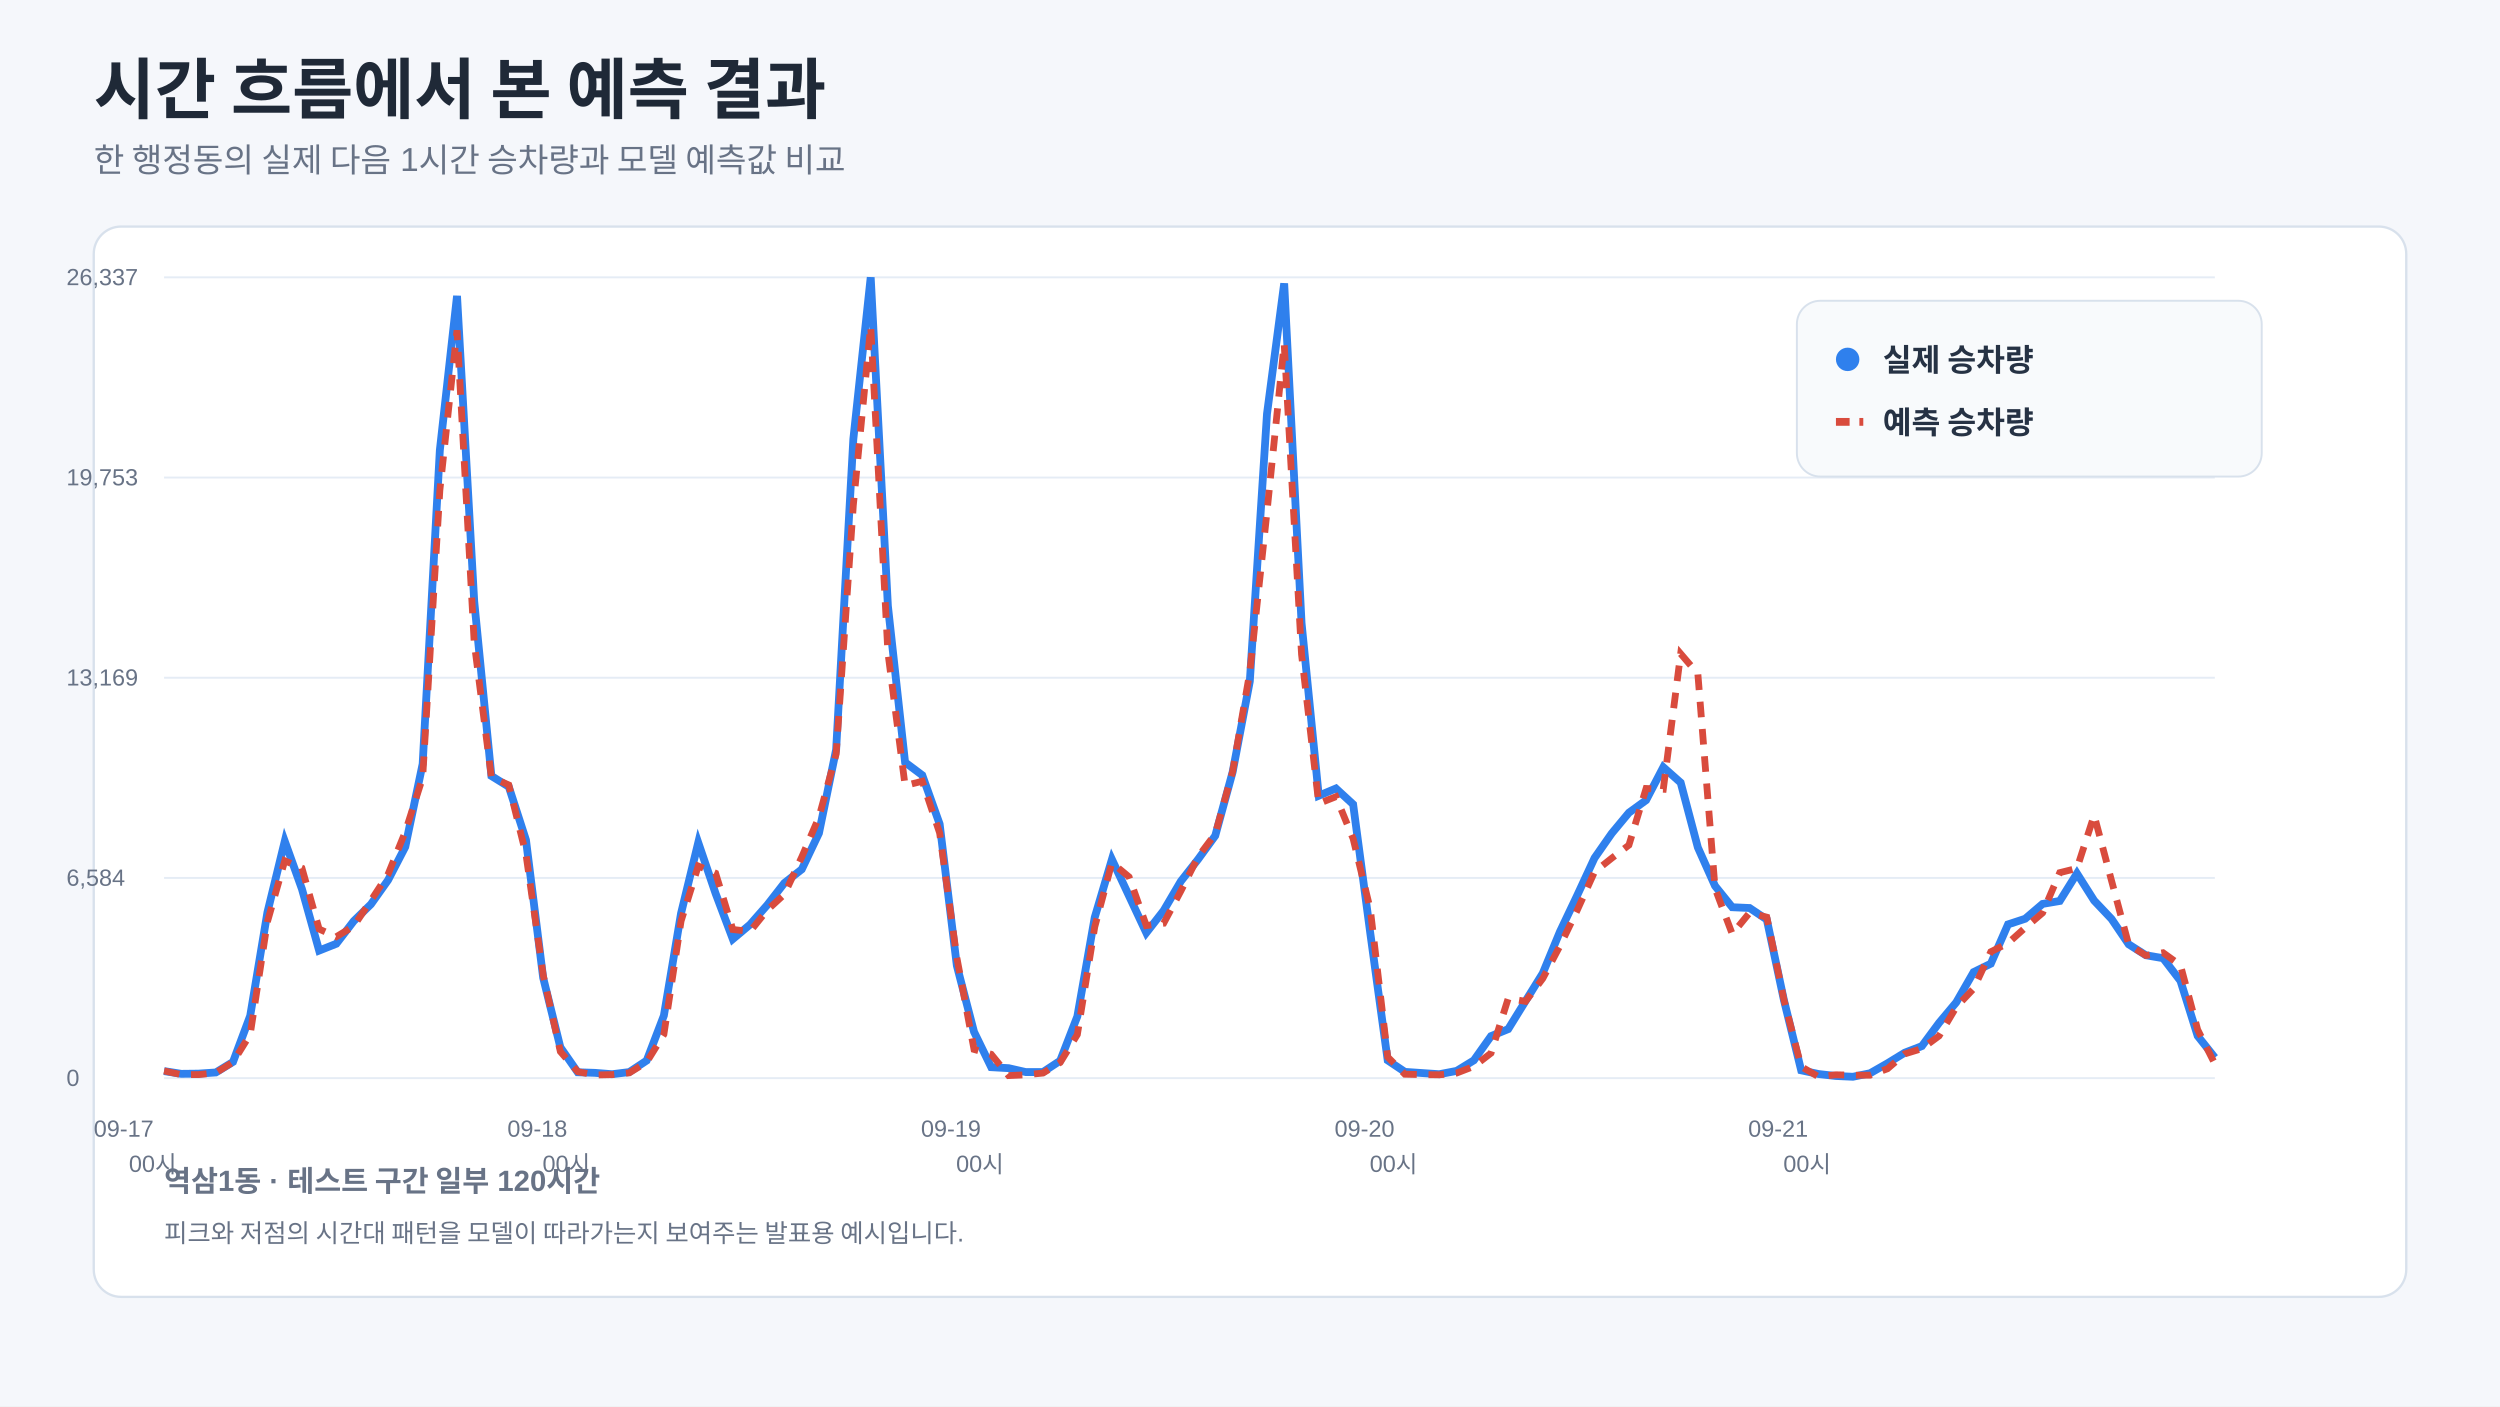
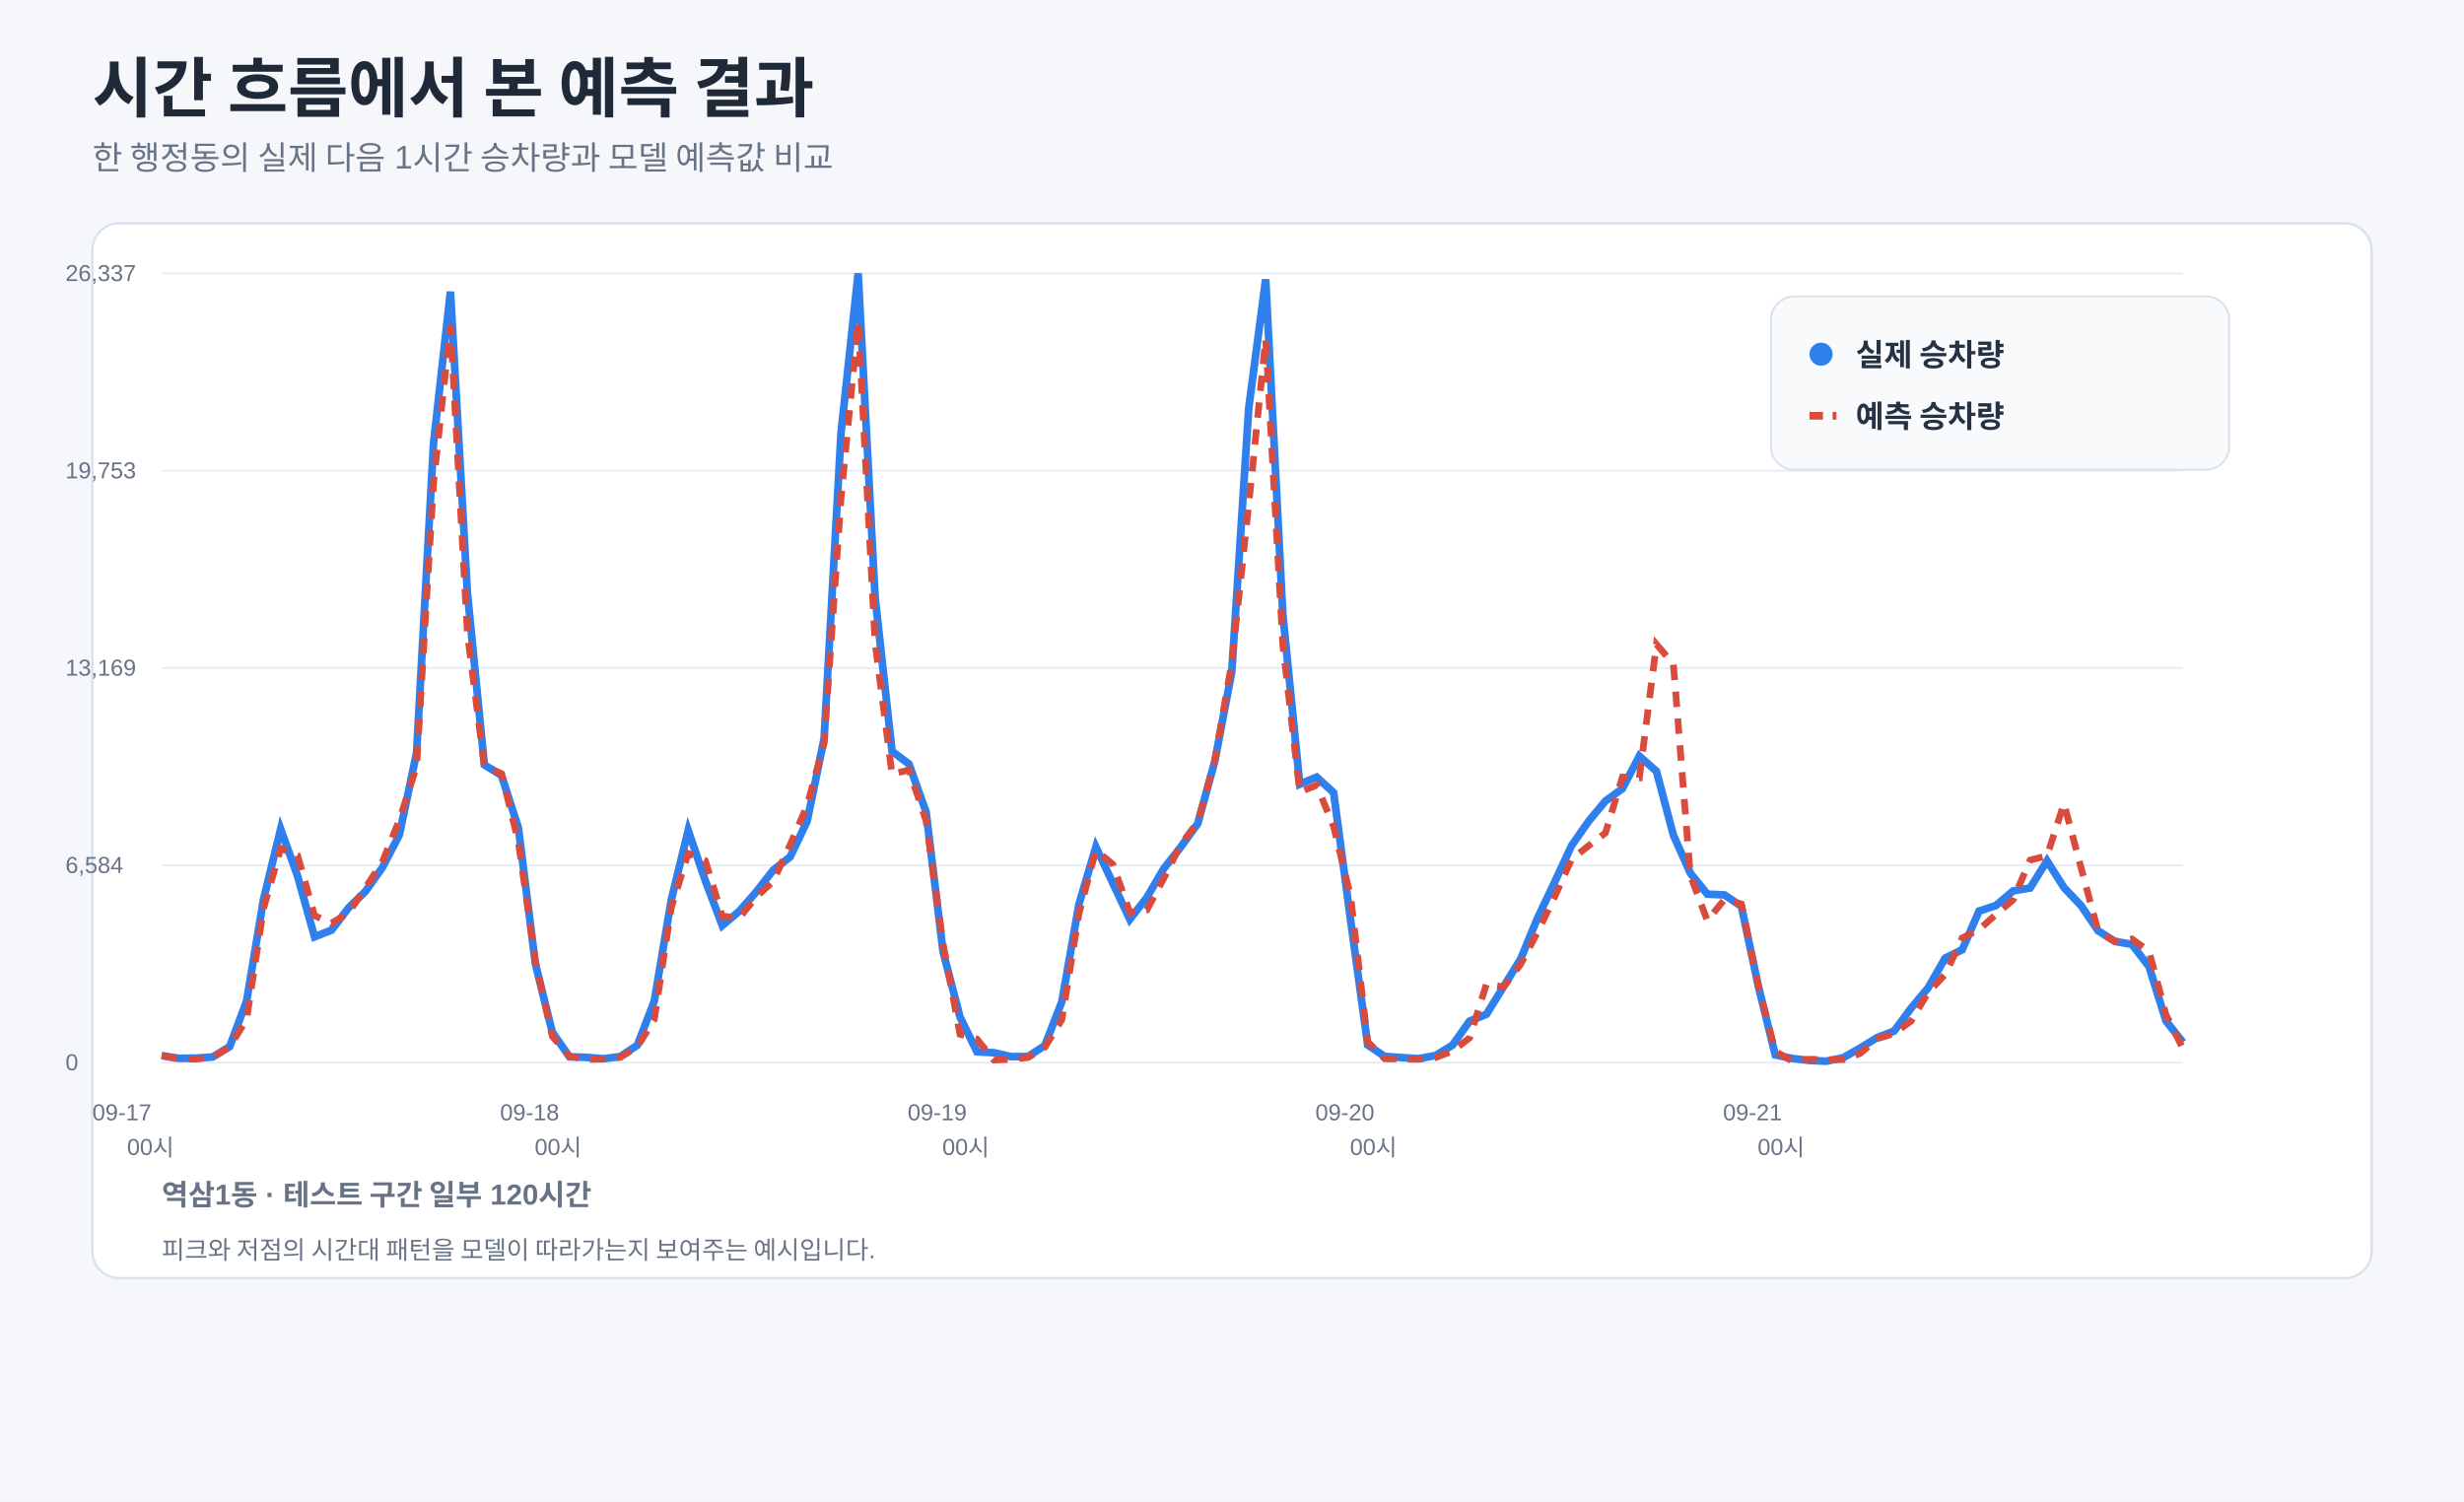
- <svg xmlns="http://www.w3.org/2000/svg" width="1280" height="720" viewBox="0 0 1280 720">
+ <svg xmlns="http://www.w3.org/2000/svg" width="1280" height="780" viewBox="0 0 1280 780">
  <defs>
    <style>
      .bg{fill:#f5f7fb}.panel{fill:#fff;stroke:#d8e1ec;stroke-width:1.2}.title{font:800 34px 'Malgun Gothic','Apple SD Gothic Neo',Arial,sans-serif;fill:#1f2937}.subtitle{font:500 17px 'Malgun Gothic','Apple SD Gothic Neo',Arial,sans-serif;fill:#687386}.label{font:700 15px 'Malgun Gothic','Apple SD Gothic Neo',Arial,sans-serif;fill:#687386}.text{font:600 16px 'Malgun Gothic','Apple SD Gothic Neo',Arial,sans-serif;fill:#263244}.small{font:500 13px 'Malgun Gothic','Apple SD Gothic Neo',Arial,sans-serif;fill:#687386}.num{font:850 30px 'Malgun Gothic','Apple SD Gothic Neo',Arial,sans-serif;fill:#1f2937}.axis{font:500 12px 'Malgun Gothic','Apple SD Gothic Neo',Arial,sans-serif;fill:#687386}.grid{stroke:#e5ecf5;stroke-width:1}.blue{fill:#2f80ed}.green{fill:#17856b}.red{fill:#d94b3d}.amber{fill:#b15f00}.line-blue{fill:none;stroke:#2f80ed;stroke-width:4}.line-red{fill:none;stroke:#d94b3d;stroke-width:3.5;stroke-dasharray:8 6}.line-green{fill:none;stroke:#17856b;stroke-width:3}
    </style>
  </defs>
-   <rect class="bg" x="0" y="0" width="1280" height="720" />
+   <rect class="bg" x="0" y="0" width="1280" height="780" />
  <text class="title" x="48" y="58">시간 흐름에서 본 예측 결과</text>
  <text class="subtitle" x="48" y="88">한 행정동의 실제 다음 1시간 승차량과 모델 예측값 비교</text>
  <rect class="panel" x="48" y="116" width="1184" height="548" rx="14" />
  <line class="grid" x1="84" y1="552" x2="1134" y2="552" />
  <text class="axis" x="34" y="556">0</text>
  <line class="grid" x1="84" y1="449.5" x2="1134" y2="449.5" />
  <text class="axis" x="34" y="453.5">6,584</text>
  <line class="grid" x1="84" y1="347" x2="1134" y2="347" />
  <text class="axis" x="34" y="351">13,169</text>
  <line class="grid" x1="84" y1="244.5" x2="1134" y2="244.5" />
  <text class="axis" x="34" y="248.5">19,753</text>
  <line class="grid" x1="84" y1="142" x2="1134" y2="142" />
  <text class="axis" x="34" y="146">26,337</text>
  <text class="axis" x="48" y="582">09-17</text>
  <text class="axis" x="66" y="600">00시</text>
  <text class="axis" x="259.765" y="582">09-18</text>
  <text class="axis" x="277.765" y="600">00시</text>
  <text class="axis" x="471.529" y="582">09-19</text>
  <text class="axis" x="489.529" y="600">00시</text>
  <text class="axis" x="683.294" y="582">09-20</text>
  <text class="axis" x="701.294" y="600">00시</text>
  <text class="axis" x="895.059" y="582">09-21</text>
  <text class="axis" x="913.059" y="600">00시</text>
  <polyline class="line-blue" points="84,548.4 92.8,549.8 101.6,549.7 110.5,549.1 119.3,543.7 128.1,520.1 136.9,467.2 145.8,430.7 154.6,455.2 163.4,486.7 172.2,483.2 181.1,471.6 189.9,463 198.7,450.6 207.5,433.6 216.4,391.1 225.2,230.5 234,151.5 242.8,307.9 251.6,397.3 260.5,402.8 269.3,430.1 278.1,500.6 286.9,536.2 295.8,549 304.6,549.3 313.4,550 322.2,548.9 331.1,543 339.9,520 348.7,467.6 357.5,431.4 366.4,457.5 375.2,480.8 384,473.4 392.8,463.4 401.6,452.1 410.5,445.1 419.3,426.6 428.1,383.8 436.9,224.9 445.8,142 454.6,310.2 463.4,390.3 472.2,396.9 481.1,421.9 489.9,494.4 498.7,528.3 507.5,546.4 516.4,546.9 525.2,548.9 534,548.9 542.8,543.1 551.6,520.4 560.5,469.7 569.3,440 578.1,458.8 586.9,477.6 595.8,466.2 604.6,451.2 613.4,440 622.2,427.9 631.1,395.3 639.9,348.9 648.7,211.9 657.5,145.1 666.4,319 675.2,407.4 684,403.7 692.8,411.8 701.6,477.9 710.5,542.9 719.3,548.8 728.1,549.4 736.9,550 745.8,548.3 754.6,542.9 763.4,530.5 772.2,526.9 781.1,512.5 789.9,498.3 798.7,477 807.5,458.5 816.4,439.3 825.2,426.7 834,416.1 842.8,409.7 851.6,392.8 860.5,400.7 869.3,433.9 878.1,453.6 886.9,464.5 895.8,464.9 904.6,470.8 913.4,512.2 922.2,548 931.1,549.9 939.9,550.9 948.7,551.3 957.5,549.5 966.4,544.4 975.2,539 984,535.6 992.8,523.7 1001.6,513.2 1010.5,497.7 1019.3,493.4 1028.1,473.3 1036.9,470.4 1045.8,462.8 1054.6,461.3 1063.4,447.2 1072.2,461.1 1081.1,470.5 1089.9,483.5 1098.7,489.1 1107.5,490.6 1116.4,502.2 1125.2,530.4 1134,541.5" />
  <polyline class="line-red" points="84,548.3 92.8,550.2 101.6,550.2 110.5,549.3 119.3,543.8 128.1,529.6 136.9,472 145.8,440.7 154.6,444.5 163.4,475.7 172.2,479.6 181.1,474.2 189.9,461.1 198.7,447.6 207.5,425.9 216.4,398.1 225.2,251 234,169.1 242.8,329 251.6,398 260.5,401.9 269.3,437.4 278.1,499.2 286.9,538.4 295.8,548.7 304.6,550.4 313.4,550.2 322.2,549.3 331.1,543.8 339.9,529.6 348.7,471.6 357.5,443.4 366.4,447.1 375.2,475.9 384,476.9 392.8,466 401.6,457.9 410.5,438.8 419.3,418.4 428.1,386.1 436.9,258.6 445.8,166.9 454.6,334 463.4,402.2 472.2,400 481.1,426.5 489.9,490.3 498.7,537.3 507.5,539.8 516.4,550.7 525.2,550.3 534,549.4 542.8,544 551.6,529.7 560.5,474.6 569.3,441.7 578.1,449 586.9,473.9 595.8,472.7 604.6,456.2 613.4,438.7 622.2,427 631.1,395.1 639.9,344.1 648.7,262 657.5,176 666.4,335.1 675.2,411.4 684,407.9 692.8,429.4 701.6,465.6 710.5,541.2 719.3,550 728.1,550.2 736.9,550.3 745.8,549.4 754.6,546 763.4,539.2 772.2,511.2 781.1,512.7 789.9,501 798.7,484.3 807.5,466.1 816.4,446.4 825.2,439.4 834,432.7 842.8,403.7 851.6,404.1 860.5,334.7 869.3,345 878.1,454.8 886.9,478.2 895.8,467.3 904.6,469.6 913.4,512 922.2,546.1 931.1,551.3 939.9,550.3 948.7,550.5 957.5,550.5 966.4,547.2 975.2,539.6 984,536.9 992.8,530.4 1001.6,515.6 1010.5,506.2 1019.3,487.3 1028.1,482.9 1036.9,475 1045.8,467.4 1054.6,446.8 1063.4,444.6 1072.2,417.4 1081.1,450.9 1089.9,483.7 1098.7,489.2 1107.5,487.8 1116.4,494.2 1125.2,527.2 1134,544.7" />
  <rect x="920" y="154" width="238" height="90" rx="12" fill="#f8fafc" stroke="#d8e1ec" />
  <circle cx="946" cy="184" r="6" fill="#2f80ed" />
  <text class="text" x="964" y="190">실제 승차량</text>
  <line x1="940" y1="216" x2="954" y2="216" stroke="#d94b3d" stroke-width="4" stroke-dasharray="7 5" />
  <text class="text" x="964" y="222">예측 승차량</text>
-   <text class="label" x="84" y="610">역삼1동 · 테스트 구간 일부 120시간</text>
-   <text class="small" x="84" y="636">피크와 저점의 시간대 패턴을 모델이 따라가는지 보여주는 발표용 예시입니다.</text>
+   <text class="label" x="84" y="626">역삼1동 · 테스트 구간 일부 120시간</text>
+   <text class="small" x="84" y="654">피크와 저점의 시간대 패턴을 모델이 따라가는지 보여주는 예시입니다.</text>
</svg>
